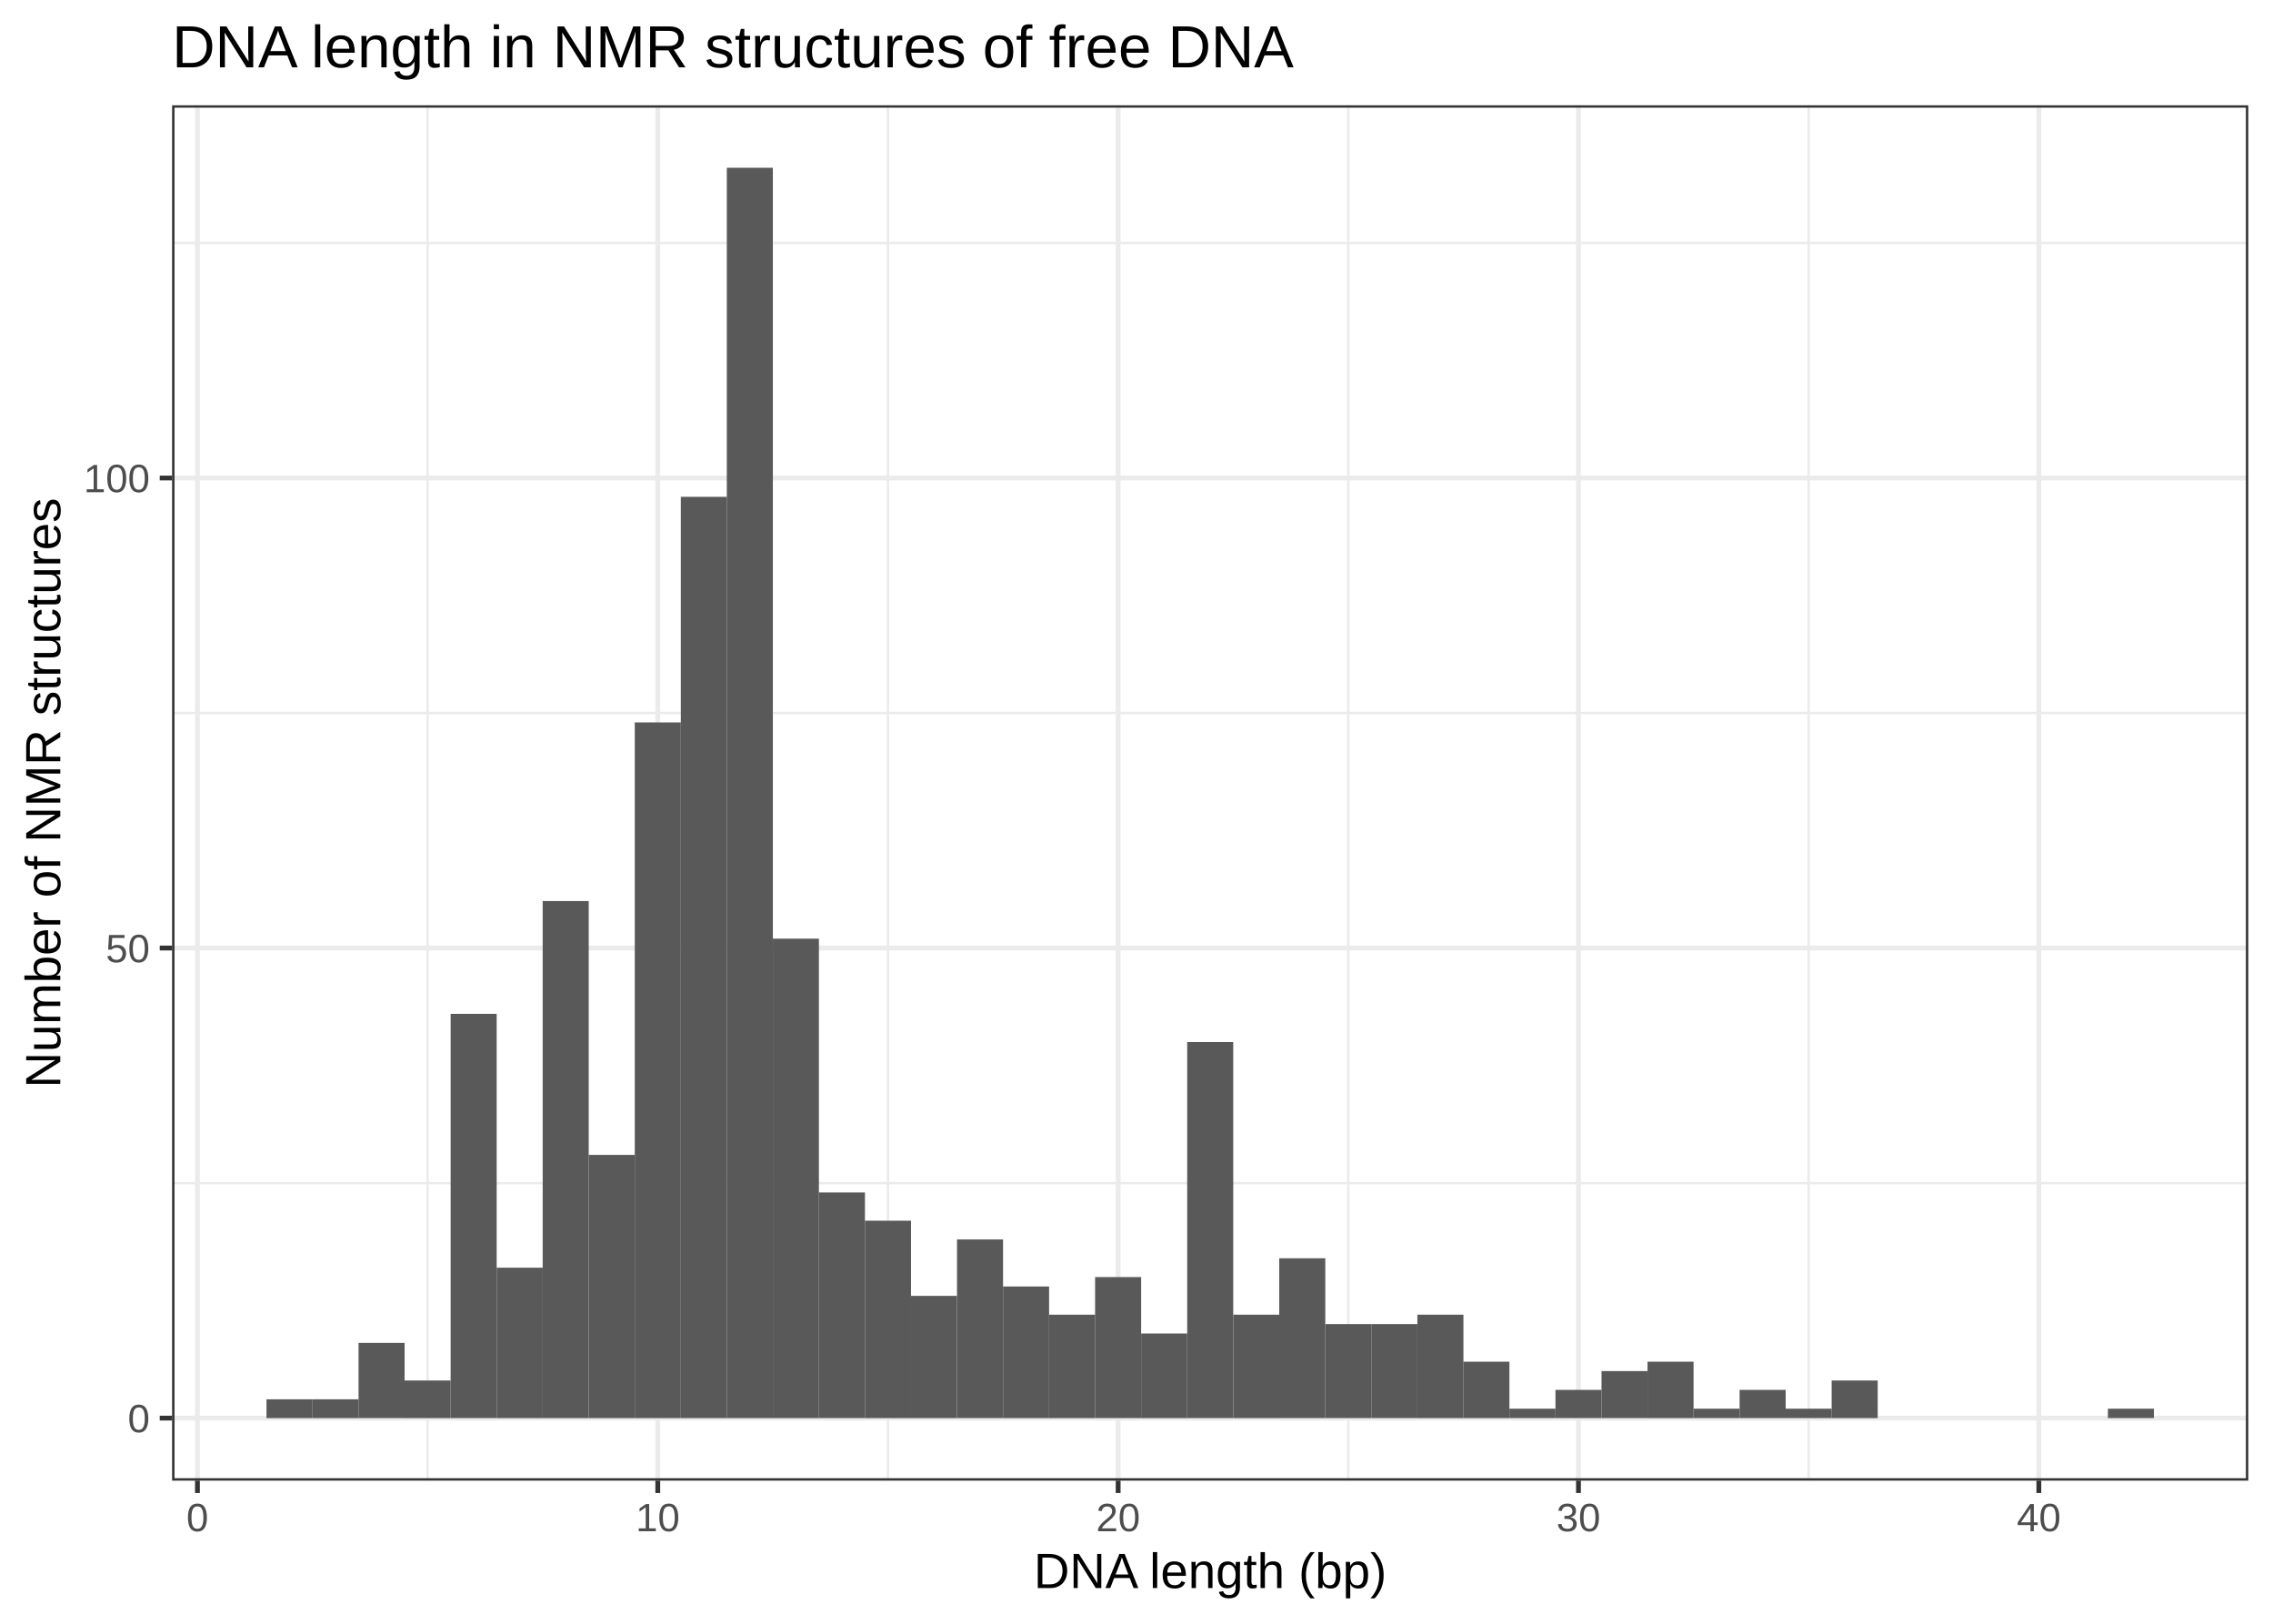
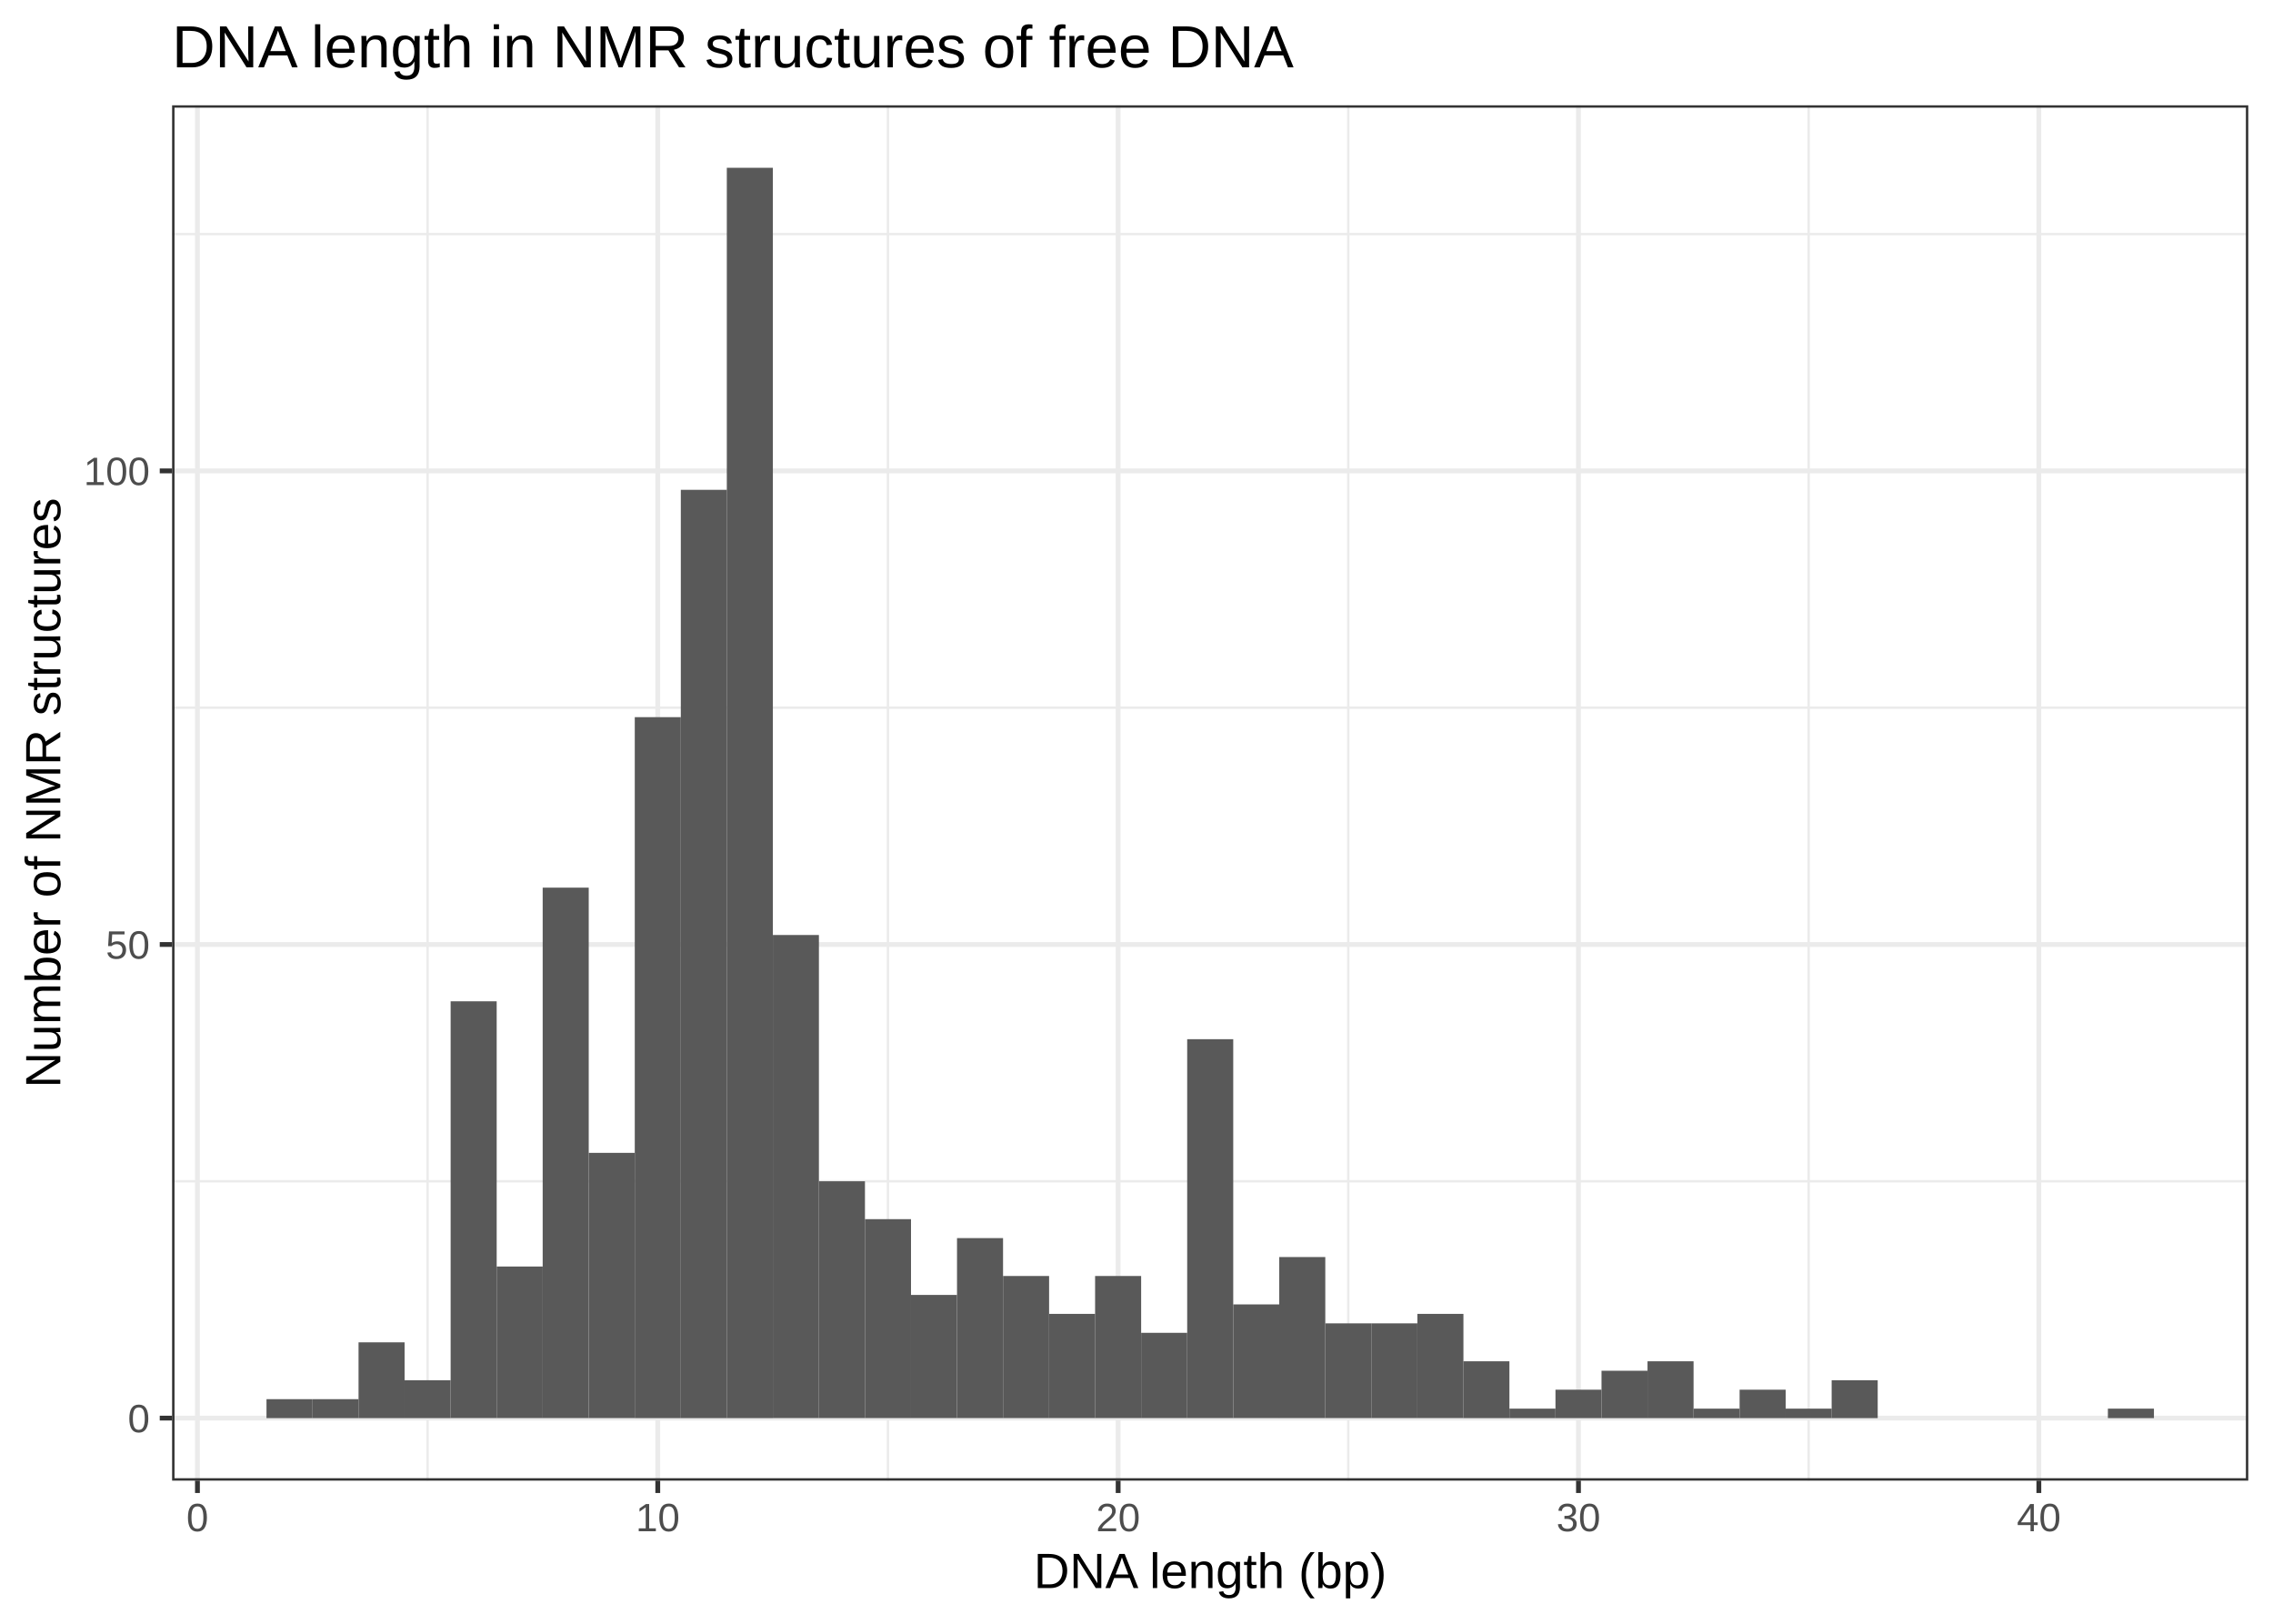
<svg xmlns="http://www.w3.org/2000/svg" class="svglite" width="504.00pt" height="360.00pt" viewBox="0 0 504.00 360.00">
  <defs>
    <style type="text/css">
    .svglite line, .svglite polyline, .svglite polygon, .svglite path, .svglite rect, .svglite circle {
      fill: none;
      stroke: #000000;
      stroke-linecap: round;
      stroke-linejoin: round;
      stroke-miterlimit: 10.00;
    }
  </style>
  </defs>
  <rect width="100%" height="100%" style="stroke: none; fill: #FFFFFF;" />
  <defs>
    <clipPath id="cpMC4wMHw1MDQuMDB8MC4wMHwzNjAuMDA=">
      <rect x="0.00" y="0.00" width="504.00" height="360.00" />
    </clipPath>
  </defs>
  <g clip-path="url(#cpMC4wMHw1MDQuMDB8MC4wMHwzNjAuMDA=)">
    <rect x="0.00" y="0.00" width="504.00" height="360.00" style="stroke-width: 1.07; stroke: #FFFFFF; fill: #FFFFFF;" />
  </g>
  <defs>
    <clipPath id="cpMzguMTZ8NDk4LjUyfDIzLjM0fDMyOC4yNw==">
      <rect x="38.16" y="23.34" width="460.36" height="304.93" />
    </clipPath>
  </defs>
  <g clip-path="url(#cpMzguMTZ8NDk4LjUyfDIzLjM0fDMyOC4yNw==)">
    <rect x="38.16" y="23.34" width="460.36" height="304.93" style="stroke-width: 1.07; stroke: none; fill: #FFFFFF;" />
-     <polyline points="38.16,262.30 498.52,262.30 " style="stroke-width: 0.53; stroke: #EBEBEB; stroke-linecap: butt;" />
-     <polyline points="38.16,158.08 498.52,158.08 " style="stroke-width: 0.53; stroke: #EBEBEB; stroke-linecap: butt;" />
-     <polyline points="38.16,53.87 498.52,53.87 " style="stroke-width: 0.53; stroke: #EBEBEB; stroke-linecap: butt;" />
+     <polyline points="38.16,261.90 498.52,261.90 " style="stroke-width: 0.53; stroke: #EBEBEB; stroke-linecap: butt;" />
+     <polyline points="38.16,156.90 498.52,156.90 " style="stroke-width: 0.53; stroke: #EBEBEB; stroke-linecap: butt;" />
+     <polyline points="38.16,51.90 498.52,51.90 " style="stroke-width: 0.53; stroke: #EBEBEB; stroke-linecap: butt;" />
    <polyline points="94.81,328.27 94.81,23.34 " style="stroke-width: 0.53; stroke: #EBEBEB; stroke-linecap: butt;" />
    <polyline points="196.89,328.27 196.89,23.34 " style="stroke-width: 0.53; stroke: #EBEBEB; stroke-linecap: butt;" />
    <polyline points="298.96,328.27 298.96,23.34 " style="stroke-width: 0.53; stroke: #EBEBEB; stroke-linecap: butt;" />
    <polyline points="401.04,328.27 401.04,23.34 " style="stroke-width: 0.53; stroke: #EBEBEB; stroke-linecap: butt;" />
    <polyline points="38.16,314.41 498.52,314.41 " style="stroke-width: 1.07; stroke: #EBEBEB; stroke-linecap: butt;" />
-     <polyline points="38.16,210.19 498.52,210.19 " style="stroke-width: 1.07; stroke: #EBEBEB; stroke-linecap: butt;" />
-     <polyline points="38.16,105.98 498.52,105.98 " style="stroke-width: 1.07; stroke: #EBEBEB; stroke-linecap: butt;" />
+     <polyline points="38.16,209.40 498.52,209.40 " style="stroke-width: 1.07; stroke: #EBEBEB; stroke-linecap: butt;" />
+     <polyline points="38.16,104.40 498.52,104.40 " style="stroke-width: 1.07; stroke: #EBEBEB; stroke-linecap: butt;" />
    <polyline points="43.78,328.27 43.78,23.34 " style="stroke-width: 1.07; stroke: #EBEBEB; stroke-linecap: butt;" />
    <polyline points="145.85,328.27 145.85,23.34 " style="stroke-width: 1.07; stroke: #EBEBEB; stroke-linecap: butt;" />
    <polyline points="247.93,328.27 247.93,23.34 " style="stroke-width: 1.07; stroke: #EBEBEB; stroke-linecap: butt;" />
    <polyline points="350.00,328.27 350.00,23.34 " style="stroke-width: 1.07; stroke: #EBEBEB; stroke-linecap: butt;" />
    <polyline points="452.08,328.27 452.08,23.34 " style="stroke-width: 1.07; stroke: #EBEBEB; stroke-linecap: butt;" />
-     <rect x="59.09" y="310.24" width="10.21" height="4.17" style="stroke-width: 1.07; stroke: none; stroke-linecap: square; stroke-linejoin: miter; fill: #595959;" />
-     <rect x="69.30" y="310.24" width="10.21" height="4.17" style="stroke-width: 1.07; stroke: none; stroke-linecap: square; stroke-linejoin: miter; fill: #595959;" />
-     <rect x="79.50" y="297.73" width="10.21" height="16.67" style="stroke-width: 1.07; stroke: none; stroke-linecap: square; stroke-linejoin: miter; fill: #595959;" />
-     <rect x="89.71" y="306.07" width="10.21" height="8.34" style="stroke-width: 1.07; stroke: none; stroke-linecap: square; stroke-linejoin: miter; fill: #595959;" />
-     <rect x="99.92" y="224.78" width="10.21" height="89.62" style="stroke-width: 1.07; stroke: none; stroke-linecap: square; stroke-linejoin: miter; fill: #595959;" />
-     <rect x="110.13" y="281.06" width="10.21" height="33.35" style="stroke-width: 1.07; stroke: none; stroke-linecap: square; stroke-linejoin: miter; fill: #595959;" />
-     <rect x="120.33" y="199.77" width="10.21" height="114.64" style="stroke-width: 1.07; stroke: none; stroke-linecap: square; stroke-linejoin: miter; fill: #595959;" />
-     <rect x="130.54" y="256.05" width="10.21" height="58.36" style="stroke-width: 1.07; stroke: none; stroke-linecap: square; stroke-linejoin: miter; fill: #595959;" />
-     <rect x="140.75" y="160.17" width="10.21" height="154.24" style="stroke-width: 1.07; stroke: none; stroke-linecap: square; stroke-linejoin: miter; fill: #595959;" />
-     <rect x="150.96" y="110.15" width="10.21" height="204.26" style="stroke-width: 1.07; stroke: none; stroke-linecap: square; stroke-linejoin: miter; fill: #595959;" />
+     <rect x="59.09" y="310.21" width="10.21" height="4.20" style="stroke-width: 1.07; stroke: none; stroke-linecap: square; stroke-linejoin: miter; fill: #595959;" />
+     <rect x="69.30" y="310.21" width="10.21" height="4.20" style="stroke-width: 1.07; stroke: none; stroke-linecap: square; stroke-linejoin: miter; fill: #595959;" />
+     <rect x="79.50" y="297.61" width="10.21" height="16.80" style="stroke-width: 1.07; stroke: none; stroke-linecap: square; stroke-linejoin: miter; fill: #595959;" />
+     <rect x="89.71" y="306.01" width="10.21" height="8.40" style="stroke-width: 1.07; stroke: none; stroke-linecap: square; stroke-linejoin: miter; fill: #595959;" />
+     <rect x="99.92" y="222.00" width="10.21" height="92.40" style="stroke-width: 1.07; stroke: none; stroke-linecap: square; stroke-linejoin: miter; fill: #595959;" />
+     <rect x="110.13" y="280.80" width="10.21" height="33.60" style="stroke-width: 1.07; stroke: none; stroke-linecap: square; stroke-linejoin: miter; fill: #595959;" />
+     <rect x="120.33" y="196.80" width="10.21" height="117.60" style="stroke-width: 1.07; stroke: none; stroke-linecap: square; stroke-linejoin: miter; fill: #595959;" />
+     <rect x="130.54" y="255.60" width="10.21" height="58.80" style="stroke-width: 1.07; stroke: none; stroke-linecap: square; stroke-linejoin: miter; fill: #595959;" />
+     <rect x="140.75" y="159.00" width="10.21" height="155.41" style="stroke-width: 1.07; stroke: none; stroke-linecap: square; stroke-linejoin: miter; fill: #595959;" />
+     <rect x="150.96" y="108.60" width="10.21" height="205.81" style="stroke-width: 1.07; stroke: none; stroke-linecap: square; stroke-linejoin: miter; fill: #595959;" />
    <rect x="161.16" y="37.20" width="10.21" height="277.21" style="stroke-width: 1.07; stroke: none; stroke-linecap: square; stroke-linejoin: miter; fill: #595959;" />
-     <rect x="171.37" y="208.11" width="10.21" height="106.30" style="stroke-width: 1.07; stroke: none; stroke-linecap: square; stroke-linejoin: miter; fill: #595959;" />
-     <rect x="181.58" y="264.38" width="10.21" height="50.02" style="stroke-width: 1.07; stroke: none; stroke-linecap: square; stroke-linejoin: miter; fill: #595959;" />
-     <rect x="191.79" y="270.64" width="10.21" height="43.77" style="stroke-width: 1.07; stroke: none; stroke-linecap: square; stroke-linejoin: miter; fill: #595959;" />
-     <rect x="201.99" y="287.31" width="10.21" height="27.10" style="stroke-width: 1.07; stroke: none; stroke-linecap: square; stroke-linejoin: miter; fill: #595959;" />
-     <rect x="212.20" y="274.80" width="10.21" height="39.60" style="stroke-width: 1.07; stroke: none; stroke-linecap: square; stroke-linejoin: miter; fill: #595959;" />
-     <rect x="222.41" y="285.23" width="10.21" height="29.18" style="stroke-width: 1.07; stroke: none; stroke-linecap: square; stroke-linejoin: miter; fill: #595959;" />
-     <rect x="232.62" y="291.48" width="10.21" height="22.93" style="stroke-width: 1.07; stroke: none; stroke-linecap: square; stroke-linejoin: miter; fill: #595959;" />
-     <rect x="242.82" y="283.14" width="10.21" height="31.26" style="stroke-width: 1.07; stroke: none; stroke-linecap: square; stroke-linejoin: miter; fill: #595959;" />
-     <rect x="253.03" y="295.65" width="10.21" height="18.76" style="stroke-width: 1.07; stroke: none; stroke-linecap: square; stroke-linejoin: miter; fill: #595959;" />
-     <rect x="263.24" y="231.03" width="10.21" height="83.37" style="stroke-width: 1.07; stroke: none; stroke-linecap: square; stroke-linejoin: miter; fill: #595959;" />
-     <rect x="273.45" y="291.48" width="10.21" height="22.93" style="stroke-width: 1.07; stroke: none; stroke-linecap: square; stroke-linejoin: miter; fill: #595959;" />
-     <rect x="283.65" y="278.97" width="10.21" height="35.43" style="stroke-width: 1.07; stroke: none; stroke-linecap: square; stroke-linejoin: miter; fill: #595959;" />
-     <rect x="293.86" y="293.56" width="10.21" height="20.84" style="stroke-width: 1.07; stroke: none; stroke-linecap: square; stroke-linejoin: miter; fill: #595959;" />
-     <rect x="304.07" y="293.56" width="10.21" height="20.84" style="stroke-width: 1.07; stroke: none; stroke-linecap: square; stroke-linejoin: miter; fill: #595959;" />
-     <rect x="314.28" y="291.48" width="10.21" height="22.93" style="stroke-width: 1.07; stroke: none; stroke-linecap: square; stroke-linejoin: miter; fill: #595959;" />
-     <rect x="324.48" y="301.90" width="10.21" height="12.51" style="stroke-width: 1.07; stroke: none; stroke-linecap: square; stroke-linejoin: miter; fill: #595959;" />
-     <rect x="334.69" y="312.32" width="10.21" height="2.08" style="stroke-width: 1.07; stroke: none; stroke-linecap: square; stroke-linejoin: miter; fill: #595959;" />
-     <rect x="344.90" y="308.15" width="10.21" height="6.25" style="stroke-width: 1.07; stroke: none; stroke-linecap: square; stroke-linejoin: miter; fill: #595959;" />
-     <rect x="355.11" y="303.98" width="10.21" height="10.42" style="stroke-width: 1.07; stroke: none; stroke-linecap: square; stroke-linejoin: miter; fill: #595959;" />
-     <rect x="365.31" y="301.90" width="10.21" height="12.51" style="stroke-width: 1.07; stroke: none; stroke-linecap: square; stroke-linejoin: miter; fill: #595959;" />
-     <rect x="375.52" y="312.32" width="10.21" height="2.08" style="stroke-width: 1.07; stroke: none; stroke-linecap: square; stroke-linejoin: miter; fill: #595959;" />
-     <rect x="385.73" y="308.15" width="10.21" height="6.25" style="stroke-width: 1.07; stroke: none; stroke-linecap: square; stroke-linejoin: miter; fill: #595959;" />
-     <rect x="395.94" y="312.32" width="10.21" height="2.08" style="stroke-width: 1.07; stroke: none; stroke-linecap: square; stroke-linejoin: miter; fill: #595959;" />
-     <rect x="406.14" y="306.07" width="10.21" height="8.34" style="stroke-width: 1.07; stroke: none; stroke-linecap: square; stroke-linejoin: miter; fill: #595959;" />
+     <rect x="171.37" y="207.30" width="10.21" height="107.10" style="stroke-width: 1.07; stroke: none; stroke-linecap: square; stroke-linejoin: miter; fill: #595959;" />
+     <rect x="181.58" y="261.90" width="10.21" height="52.50" style="stroke-width: 1.07; stroke: none; stroke-linecap: square; stroke-linejoin: miter; fill: #595959;" />
+     <rect x="191.79" y="270.30" width="10.21" height="44.10" style="stroke-width: 1.07; stroke: none; stroke-linecap: square; stroke-linejoin: miter; fill: #595959;" />
+     <rect x="201.99" y="287.10" width="10.21" height="27.30" style="stroke-width: 1.07; stroke: none; stroke-linecap: square; stroke-linejoin: miter; fill: #595959;" />
+     <rect x="212.20" y="274.50" width="10.21" height="39.90" style="stroke-width: 1.07; stroke: none; stroke-linecap: square; stroke-linejoin: miter; fill: #595959;" />
+     <rect x="222.41" y="282.90" width="10.21" height="31.50" style="stroke-width: 1.07; stroke: none; stroke-linecap: square; stroke-linejoin: miter; fill: #595959;" />
+     <rect x="232.62" y="291.30" width="10.21" height="23.10" style="stroke-width: 1.07; stroke: none; stroke-linecap: square; stroke-linejoin: miter; fill: #595959;" />
+     <rect x="242.82" y="282.90" width="10.21" height="31.50" style="stroke-width: 1.07; stroke: none; stroke-linecap: square; stroke-linejoin: miter; fill: #595959;" />
+     <rect x="253.03" y="295.50" width="10.21" height="18.90" style="stroke-width: 1.07; stroke: none; stroke-linecap: square; stroke-linejoin: miter; fill: #595959;" />
+     <rect x="263.24" y="230.40" width="10.21" height="84.00" style="stroke-width: 1.07; stroke: none; stroke-linecap: square; stroke-linejoin: miter; fill: #595959;" />
+     <rect x="273.45" y="289.20" width="10.21" height="25.20" style="stroke-width: 1.07; stroke: none; stroke-linecap: square; stroke-linejoin: miter; fill: #595959;" />
+     <rect x="283.65" y="278.70" width="10.21" height="35.70" style="stroke-width: 1.07; stroke: none; stroke-linecap: square; stroke-linejoin: miter; fill: #595959;" />
+     <rect x="293.86" y="293.40" width="10.21" height="21.00" style="stroke-width: 1.07; stroke: none; stroke-linecap: square; stroke-linejoin: miter; fill: #595959;" />
+     <rect x="304.07" y="293.40" width="10.21" height="21.00" style="stroke-width: 1.07; stroke: none; stroke-linecap: square; stroke-linejoin: miter; fill: #595959;" />
+     <rect x="314.28" y="291.30" width="10.21" height="23.10" style="stroke-width: 1.07; stroke: none; stroke-linecap: square; stroke-linejoin: miter; fill: #595959;" />
+     <rect x="324.48" y="301.81" width="10.21" height="12.60" style="stroke-width: 1.07; stroke: none; stroke-linecap: square; stroke-linejoin: miter; fill: #595959;" />
+     <rect x="334.69" y="312.31" width="10.21" height="2.10" style="stroke-width: 1.07; stroke: none; stroke-linecap: square; stroke-linejoin: miter; fill: #595959;" />
+     <rect x="344.90" y="308.11" width="10.21" height="6.30" style="stroke-width: 1.07; stroke: none; stroke-linecap: square; stroke-linejoin: miter; fill: #595959;" />
+     <rect x="355.11" y="303.91" width="10.21" height="10.50" style="stroke-width: 1.07; stroke: none; stroke-linecap: square; stroke-linejoin: miter; fill: #595959;" />
+     <rect x="365.31" y="301.81" width="10.21" height="12.60" style="stroke-width: 1.07; stroke: none; stroke-linecap: square; stroke-linejoin: miter; fill: #595959;" />
+     <rect x="375.52" y="312.31" width="10.21" height="2.10" style="stroke-width: 1.07; stroke: none; stroke-linecap: square; stroke-linejoin: miter; fill: #595959;" />
+     <rect x="385.73" y="308.11" width="10.21" height="6.30" style="stroke-width: 1.07; stroke: none; stroke-linecap: square; stroke-linejoin: miter; fill: #595959;" />
+     <rect x="395.94" y="312.31" width="10.21" height="2.10" style="stroke-width: 1.07; stroke: none; stroke-linecap: square; stroke-linejoin: miter; fill: #595959;" />
+     <rect x="406.14" y="306.01" width="10.21" height="8.40" style="stroke-width: 1.07; stroke: none; stroke-linecap: square; stroke-linejoin: miter; fill: #595959;" />
    <rect x="416.35" y="314.41" width="10.21" height="0.00" style="stroke-width: 1.07; stroke: none; stroke-linecap: square; stroke-linejoin: miter; fill: #595959;" />
    <rect x="426.56" y="314.41" width="10.21" height="0.00" style="stroke-width: 1.07; stroke: none; stroke-linecap: square; stroke-linejoin: miter; fill: #595959;" />
    <rect x="436.77" y="314.41" width="10.21" height="0.00" style="stroke-width: 1.07; stroke: none; stroke-linecap: square; stroke-linejoin: miter; fill: #595959;" />
    <rect x="446.97" y="314.41" width="10.21" height="0.00" style="stroke-width: 1.07; stroke: none; stroke-linecap: square; stroke-linejoin: miter; fill: #595959;" />
    <rect x="457.18" y="314.41" width="10.21" height="0.00" style="stroke-width: 1.07; stroke: none; stroke-linecap: square; stroke-linejoin: miter; fill: #595959;" />
-     <rect x="467.39" y="312.32" width="10.21" height="2.08" style="stroke-width: 1.07; stroke: none; stroke-linecap: square; stroke-linejoin: miter; fill: #595959;" />
+     <rect x="467.39" y="312.31" width="10.21" height="2.10" style="stroke-width: 1.07; stroke: none; stroke-linecap: square; stroke-linejoin: miter; fill: #595959;" />
    <rect x="38.16" y="23.34" width="460.36" height="304.93" style="stroke-width: 1.07; stroke: #333333;" />
  </g>
  <g clip-path="url(#cpMC4wMHw1MDQuMDB8MC4wMHwzNjAuMDA=)">
    <text x="33.23" y="317.56" text-anchor="end" style="font-size: 8.80px; fill: #4D4D4D; font-family: Arial;" textLength="4.90px" lengthAdjust="spacingAndGlyphs">0</text>
-     <text x="33.23" y="213.35" text-anchor="end" style="font-size: 8.80px; fill: #4D4D4D; font-family: Arial;" textLength="9.79px" lengthAdjust="spacingAndGlyphs">50</text>
-     <text x="33.23" y="109.13" text-anchor="end" style="font-size: 8.80px; fill: #4D4D4D; font-family: Arial;" textLength="14.69px" lengthAdjust="spacingAndGlyphs">100</text>
+     <text x="33.23" y="212.56" text-anchor="end" style="font-size: 8.80px; fill: #4D4D4D; font-family: Arial;" textLength="9.79px" lengthAdjust="spacingAndGlyphs">50</text>
+     <text x="33.23" y="107.55" text-anchor="end" style="font-size: 8.80px; fill: #4D4D4D; font-family: Arial;" textLength="14.69px" lengthAdjust="spacingAndGlyphs">100</text>
    <polyline points="35.42,314.41 38.16,314.41 " style="stroke-width: 1.07; stroke: #333333; stroke-linecap: butt;" />
-     <polyline points="35.42,210.19 38.16,210.19 " style="stroke-width: 1.07; stroke: #333333; stroke-linecap: butt;" />
-     <polyline points="35.42,105.98 38.16,105.98 " style="stroke-width: 1.07; stroke: #333333; stroke-linecap: butt;" />
+     <polyline points="35.42,209.40 38.16,209.40 " style="stroke-width: 1.07; stroke: #333333; stroke-linecap: butt;" />
+     <polyline points="35.42,104.40 38.16,104.40 " style="stroke-width: 1.07; stroke: #333333; stroke-linecap: butt;" />
    <polyline points="43.78,331.01 43.78,328.27 " style="stroke-width: 1.07; stroke: #333333; stroke-linecap: butt;" />
    <polyline points="145.85,331.01 145.85,328.27 " style="stroke-width: 1.07; stroke: #333333; stroke-linecap: butt;" />
    <polyline points="247.93,331.01 247.93,328.27 " style="stroke-width: 1.07; stroke: #333333; stroke-linecap: butt;" />
    <polyline points="350.00,331.01 350.00,328.27 " style="stroke-width: 1.07; stroke: #333333; stroke-linecap: butt;" />
    <polyline points="452.08,331.01 452.08,328.27 " style="stroke-width: 1.07; stroke: #333333; stroke-linecap: butt;" />
    <text x="43.78" y="339.50" text-anchor="middle" style="font-size: 8.80px; fill: #4D4D4D; font-family: Arial;" textLength="4.90px" lengthAdjust="spacingAndGlyphs">0</text>
    <text x="145.85" y="339.50" text-anchor="middle" style="font-size: 8.80px; fill: #4D4D4D; font-family: Arial;" textLength="9.79px" lengthAdjust="spacingAndGlyphs">10</text>
    <text x="247.93" y="339.50" text-anchor="middle" style="font-size: 8.80px; fill: #4D4D4D; font-family: Arial;" textLength="9.79px" lengthAdjust="spacingAndGlyphs">20</text>
    <text x="350.00" y="339.50" text-anchor="middle" style="font-size: 8.80px; fill: #4D4D4D; font-family: Arial;" textLength="9.79px" lengthAdjust="spacingAndGlyphs">30</text>
    <text x="452.08" y="339.50" text-anchor="middle" style="font-size: 8.80px; fill: #4D4D4D; font-family: Arial;" textLength="9.79px" lengthAdjust="spacingAndGlyphs">40</text>
    <text x="268.34" y="352.09" text-anchor="middle" style="font-size: 11.00px; font-family: Arial;" textLength="78.87px" lengthAdjust="spacingAndGlyphs">DNA length (bp)</text>
    <text transform="translate(13.37,175.80) rotate(-90)" text-anchor="middle" style="font-size: 11.00px; font-family: Arial;" textLength="130.81px" lengthAdjust="spacingAndGlyphs">Number of NMR structures</text>
    <text x="38.16" y="14.94" style="font-size: 13.20px; font-family: Arial;" textLength="249.24px" lengthAdjust="spacingAndGlyphs">DNA length in NMR structures of free DNA</text>
  </g>
</svg>
